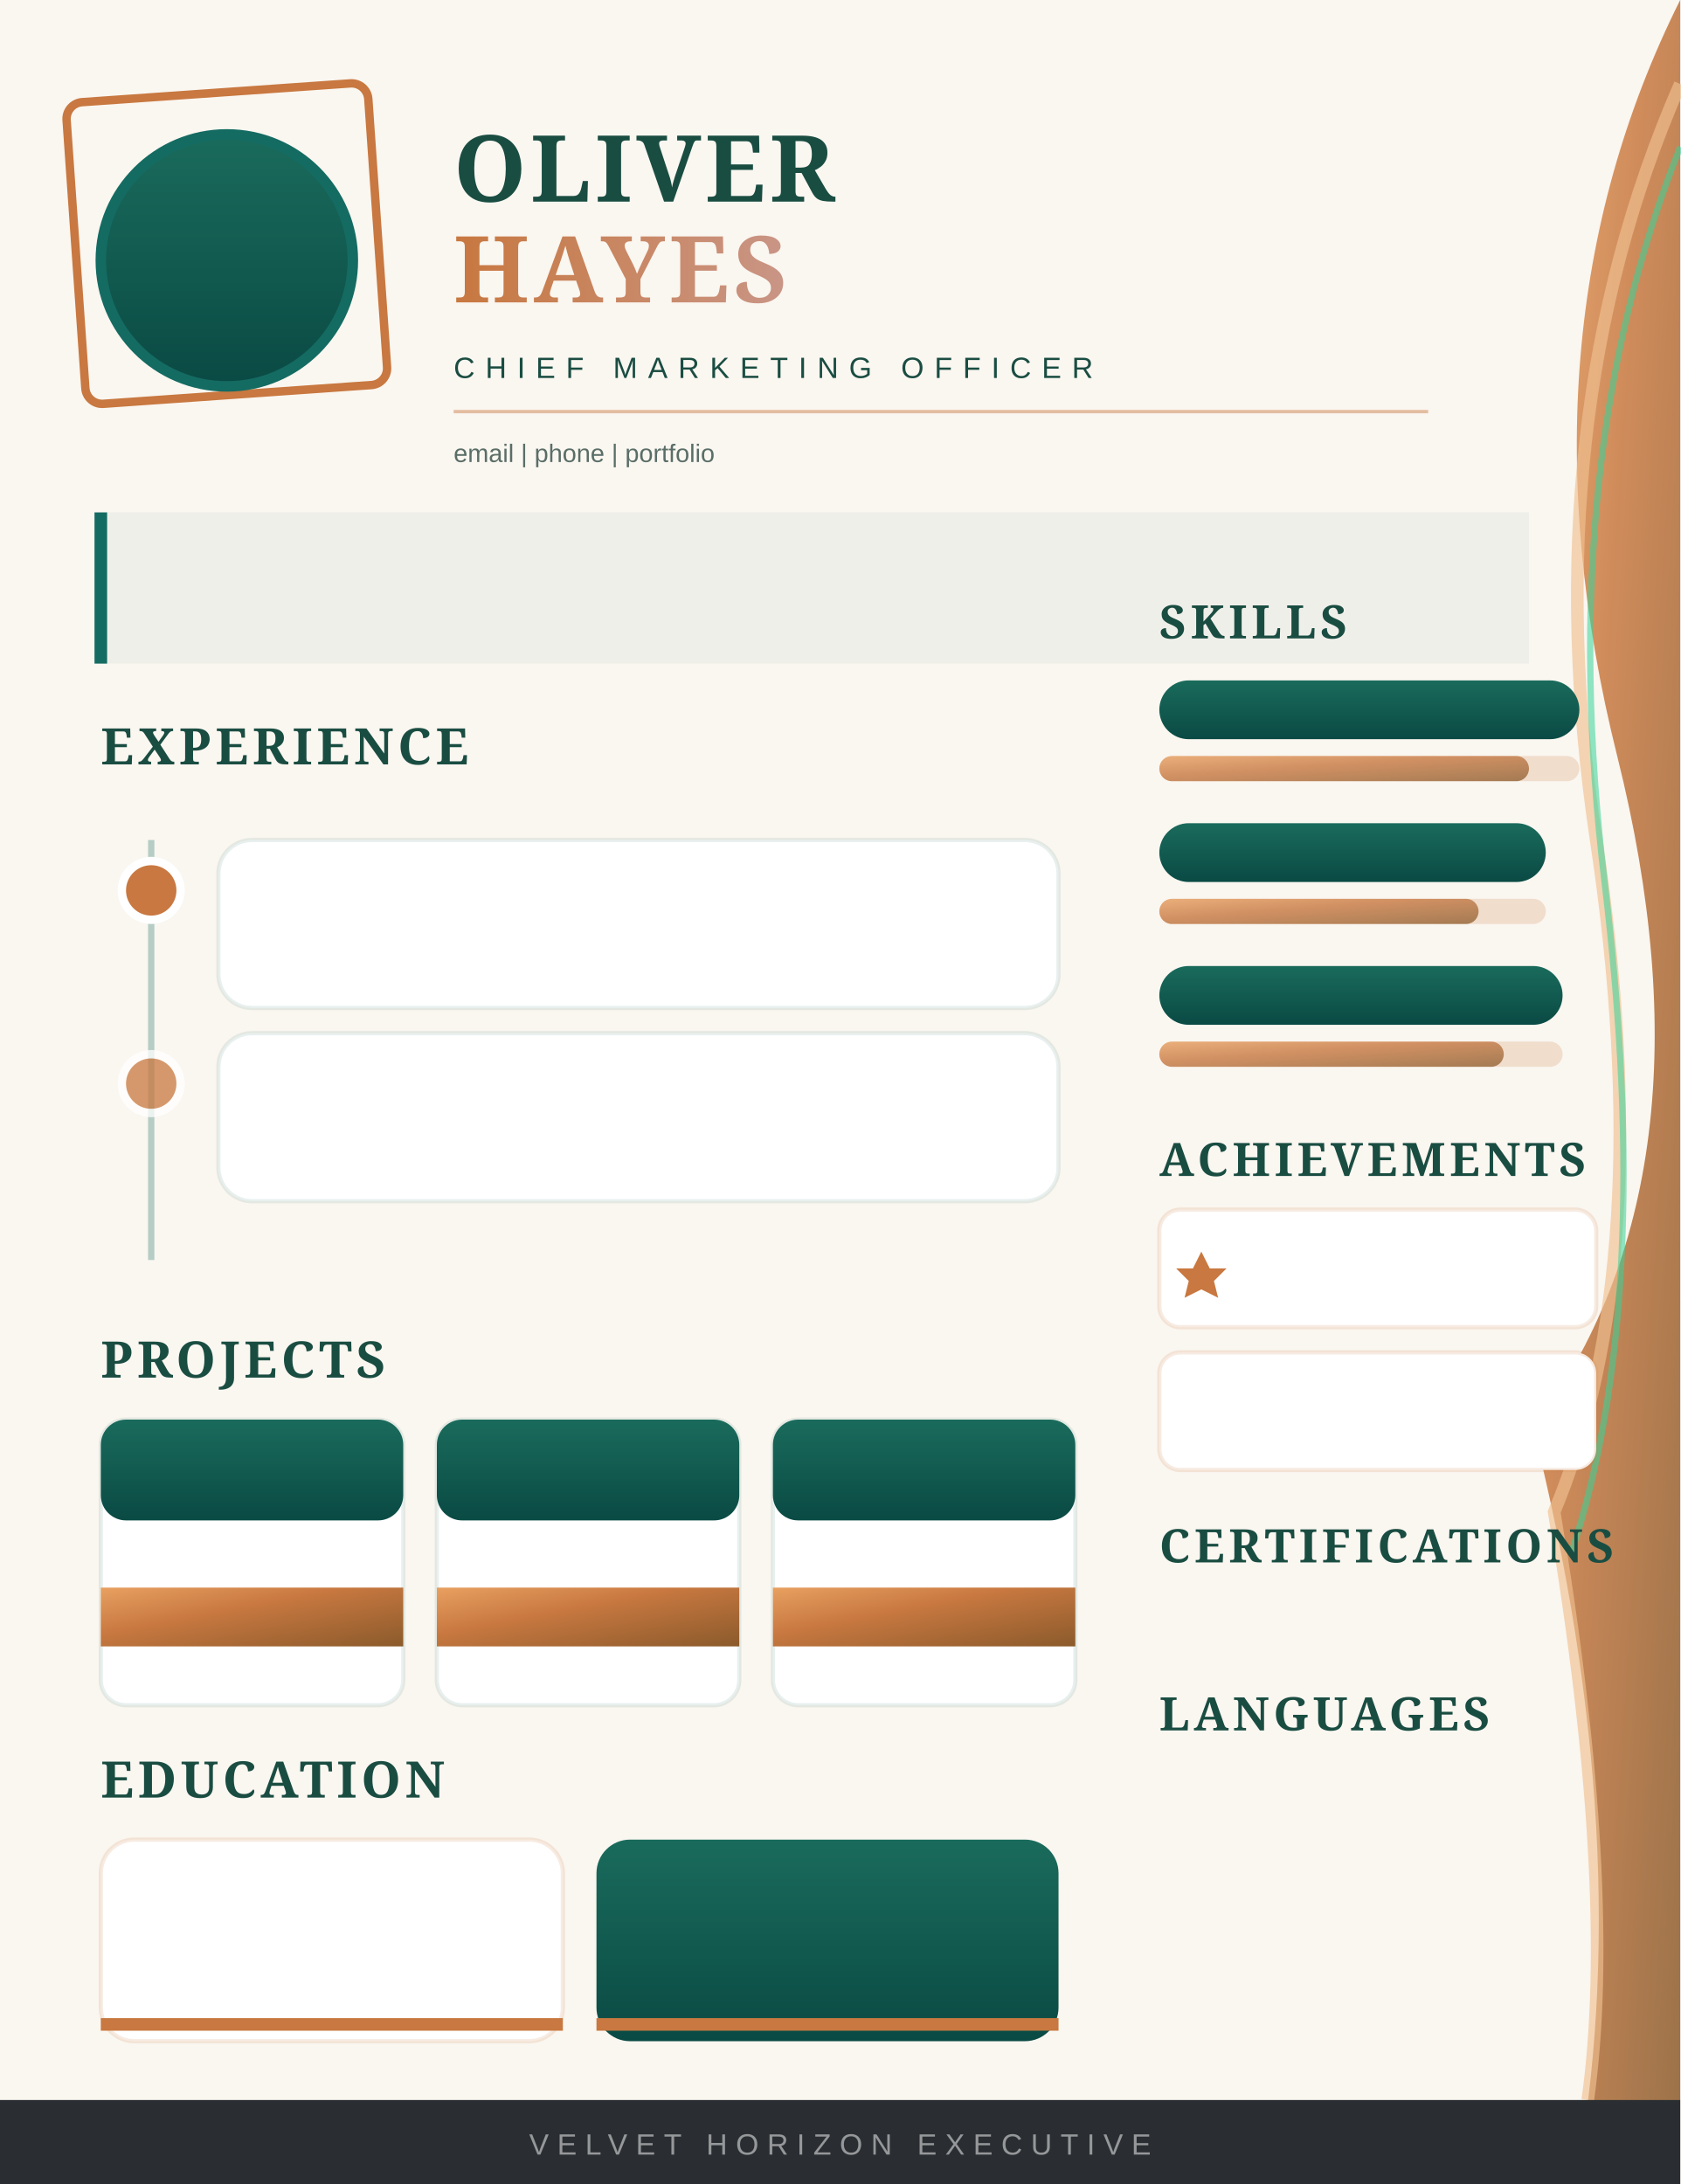
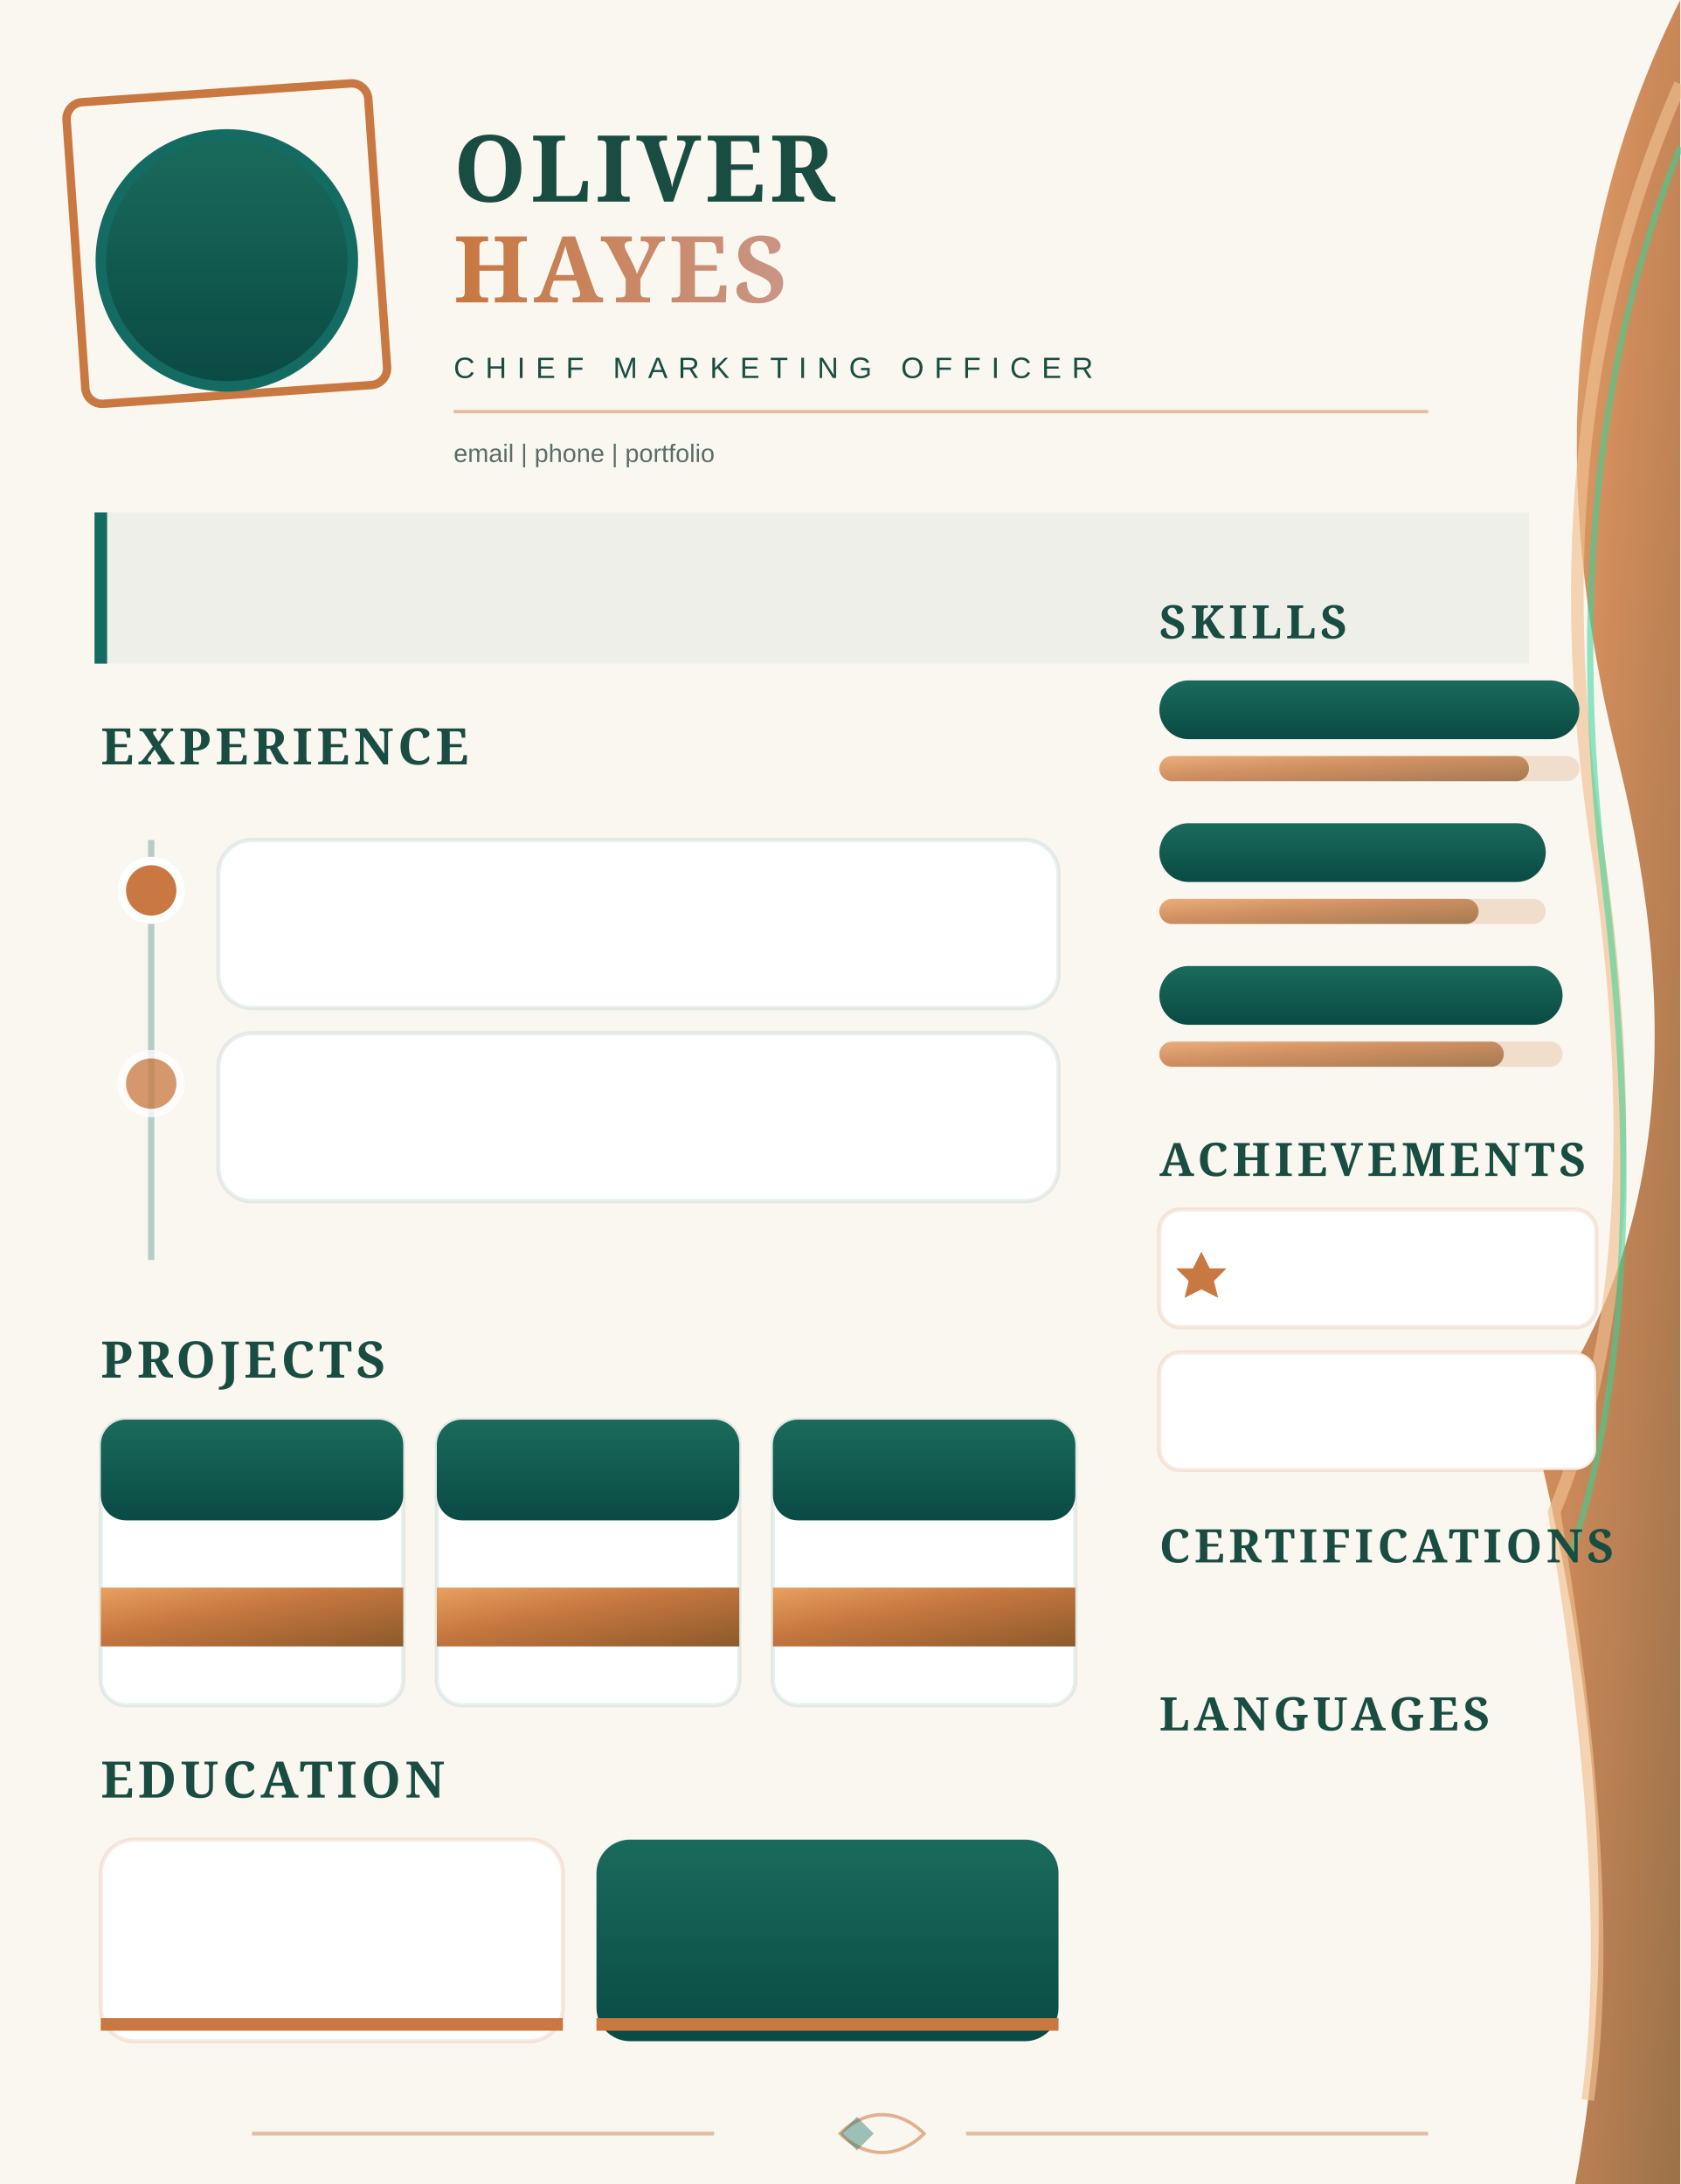
<svg xmlns="http://www.w3.org/2000/svg" width="400" height="520" viewBox="0 0 400 520">
  <defs>
    <linearGradient id="copper" x1="0" y1="0" x2="1" y2="1">
      <stop offset="0%" stop-color="#e8a060" />
      <stop offset="40%" stop-color="#c87840" />
      <stop offset="100%" stop-color="#8b5a2b" />
    </linearGradient>
    <linearGradient id="emerald" x1="0" y1="0" x2="0" y2="1">
      <stop offset="0%" stop-color="#1a6b5c" />
      <stop offset="100%" stop-color="#0a4a44" />
    </linearGradient>
    <linearGradient id="rose" x1="0" y1="0" x2="1" y2="0">
      <stop offset="0%" stop-color="#c87840" />
      <stop offset="100%" stop-color="#c99585" />
    </linearGradient>
  </defs>
  <rect width="400" height="520" fill="#faf6f0" />
  <path d="M400,0 Q360,80 385,180 T365,340 Q390,440 375,520 L400,520 L400,0 Z" fill="url(#copper)" opacity="0.85" />
  <path d="M400,20 Q365,100 380,200 T370,360 Q385,450 378,500" fill="none" stroke="#f0c090" stroke-width="3" opacity="0.65" />
  <path d="M400,35 Q370,110 382,210 T374,370" fill="none" stroke="#34d399" stroke-width="1.5" opacity="0.55" />
  <rect x="18" y="22" width="72" height="72" rx="4" fill="none" stroke="#c87840" stroke-width="2" transform="rotate(-4 54 58)" />
  <circle cx="54" cy="62" r="30" fill="url(#emerald)" stroke="#146b62" stroke-width="2.5" />
  <text x="108" y="48" font-family="Georgia,serif" font-size="22" font-weight="700" fill="#1a4d42" letter-spacing="1">OLIVER</text>
  <text x="108" y="72" font-family="Georgia,serif" font-size="22" font-weight="700" fill="url(#rose)" letter-spacing="1">HAYES</text>
  <text x="108" y="90" font-family="Arial,sans-serif" font-size="7" fill="#1a4d42" letter-spacing="2.5">CHIEF MARKETING OFFICER</text>
  <line x1="108" y1="98" x2="340" y2="98" stroke="#c87840" stroke-width="0.8" opacity="0.45" />
  <text x="108" y="110" font-family="Arial,sans-serif" font-size="6" fill="#5a6e68">email | phone | portfolio</text>
  <rect x="24" y="122" width="340" height="36" rx="0" fill="rgba(20,107,98,0.05)" />
  <line x1="24" y1="122" x2="24" y2="158" stroke="#146b62" stroke-width="3" />
  <text x="24" y="182" font-family="Georgia,serif" font-size="12" font-weight="700" fill="#1a4d42" letter-spacing="1">EXPERIENCE</text>
  <line x1="24" y1="188" x2="120" y2="188" stroke="url(#copper)" stroke-width="1.5" opacity="0.5" />
  <line x1="36" y1="200" x2="36" y2="300" stroke="#146b62" stroke-width="1.5" opacity="0.3" />
  <circle cx="36" cy="212" r="7" fill="#c87840" stroke="#fff" stroke-width="2" />
  <rect x="52" y="200" width="200" height="40" rx="8" fill="#fff" stroke="rgba(20,107,98,0.1)" />
  <circle cx="36" cy="258" r="7" fill="#c87840" stroke="#fff" stroke-width="2" opacity="0.75" />
  <rect x="52" y="246" width="200" height="40" rx="8" fill="#fff" stroke="rgba(20,107,98,0.1)" />
  <text x="24" y="328" font-family="Georgia,serif" font-size="12" font-weight="700" fill="#1a4d42" letter-spacing="1">PROJECTS</text>
  <rect x="24" y="338" width="72" height="68" rx="6" fill="#fff" stroke="rgba(20,107,98,0.1)" />
  <rect x="24" y="338" width="72" height="24" rx="6" fill="url(#emerald)" />
  <rect x="24" y="378" width="72" height="14" fill="url(#copper)" />
  <rect x="104" y="338" width="72" height="68" rx="6" fill="#fff" stroke="rgba(20,107,98,0.1)" />
  <rect x="104" y="338" width="72" height="24" rx="6" fill="url(#emerald)" />
  <rect x="104" y="378" width="72" height="14" fill="url(#copper)" />
  <rect x="184" y="338" width="72" height="68" rx="6" fill="#fff" stroke="rgba(20,107,98,0.1)" />
  <rect x="184" y="338" width="72" height="24" rx="6" fill="url(#emerald)" />
  <rect x="184" y="378" width="72" height="14" fill="url(#copper)" />
  <text x="24" y="428" font-family="Georgia,serif" font-size="12" font-weight="700" fill="#1a4d42" letter-spacing="1">EDUCATION</text>
  <rect x="24" y="438" width="110" height="48" rx="8" fill="#fff" stroke="rgba(200,120,64,0.15)" />
  <line x1="24" y1="482" x2="134" y2="482" stroke="#c87840" stroke-width="3" />
  <rect x="142" y="438" width="110" height="48" rx="8" fill="url(#emerald)" />
  <line x1="142" y1="482" x2="252" y2="482" stroke="#c87840" stroke-width="3" />
  <text x="276" y="152" font-family="Georgia,serif" font-size="11" font-weight="700" fill="#1a4d42" letter-spacing="1">SKILLS</text>
  <rect x="276" y="162" width="100" height="14" rx="7" fill="url(#emerald)" />
  <rect x="276" y="180" width="100" height="6" rx="3" fill="rgba(200,120,64,0.2)" />
  <rect x="276" y="180" width="88" height="6" rx="3" fill="url(#copper)" opacity="0.75" />
  <rect x="276" y="196" width="92" height="14" rx="7" fill="url(#emerald)" />
  <rect x="276" y="214" width="92" height="6" rx="3" fill="rgba(200,120,64,0.2)" />
  <rect x="276" y="214" width="76" height="6" rx="3" fill="url(#copper)" opacity="0.75" />
  <rect x="276" y="230" width="96" height="14" rx="7" fill="url(#emerald)" />
  <rect x="276" y="248" width="96" height="6" rx="3" fill="rgba(200,120,64,0.2)" />
  <rect x="276" y="248" width="82" height="6" rx="3" fill="url(#copper)" opacity="0.75" />
  <text x="276" y="280" font-family="Georgia,serif" font-size="11" font-weight="700" fill="#1a4d42" letter-spacing="1">ACHIEVEMENTS</text>
  <rect x="276" y="288" width="104" height="28" rx="5" fill="#fff" stroke="rgba(200,120,64,0.15)" />
  <path d="M284,302 L286,298 L288,302 L292,302 L289,305 L290,309 L286,307 L282,309 L283,305 L280,302 Z" fill="#c87840" />
  <rect x="276" y="322" width="104" height="28" rx="5" fill="#fff" stroke="rgba(200,120,64,0.15)" />
  <text x="276" y="372" font-family="Georgia,serif" font-size="11" font-weight="700" fill="#1a4d42" letter-spacing="1">CERTIFICATIONS</text>
  <text x="276" y="412" font-family="Georgia,serif" font-size="11" font-weight="700" fill="#1a4d42" letter-spacing="1">LANGUAGES</text>
-   <rect y="500" width="400" height="20" fill="#2a2e32" />
-   <text x="200" y="513" text-anchor="middle" font-family="Arial,sans-serif" font-size="7" fill="rgba(255,255,255,0.5)" letter-spacing="2">VELVET HORIZON EXECUTIVE</text>
+   <line x1="60" y1="508" x2="170" y2="508" stroke="#c87840" stroke-width="0.9" opacity="0.45" />
+   <path d="M200,508 C206,502 214,502 220,508 C214,514 206,514 200,508 Z" fill="none" stroke="#c87840" stroke-width="0.8" opacity="0.55" />
+   <path d="M200,508 L204,504 L208,508 L204,512 Z" fill="#146b62" opacity="0.4" />
+   <line x1="230" y1="508" x2="340" y2="508" stroke="#c87840" stroke-width="0.9" opacity="0.45" />
</svg>
